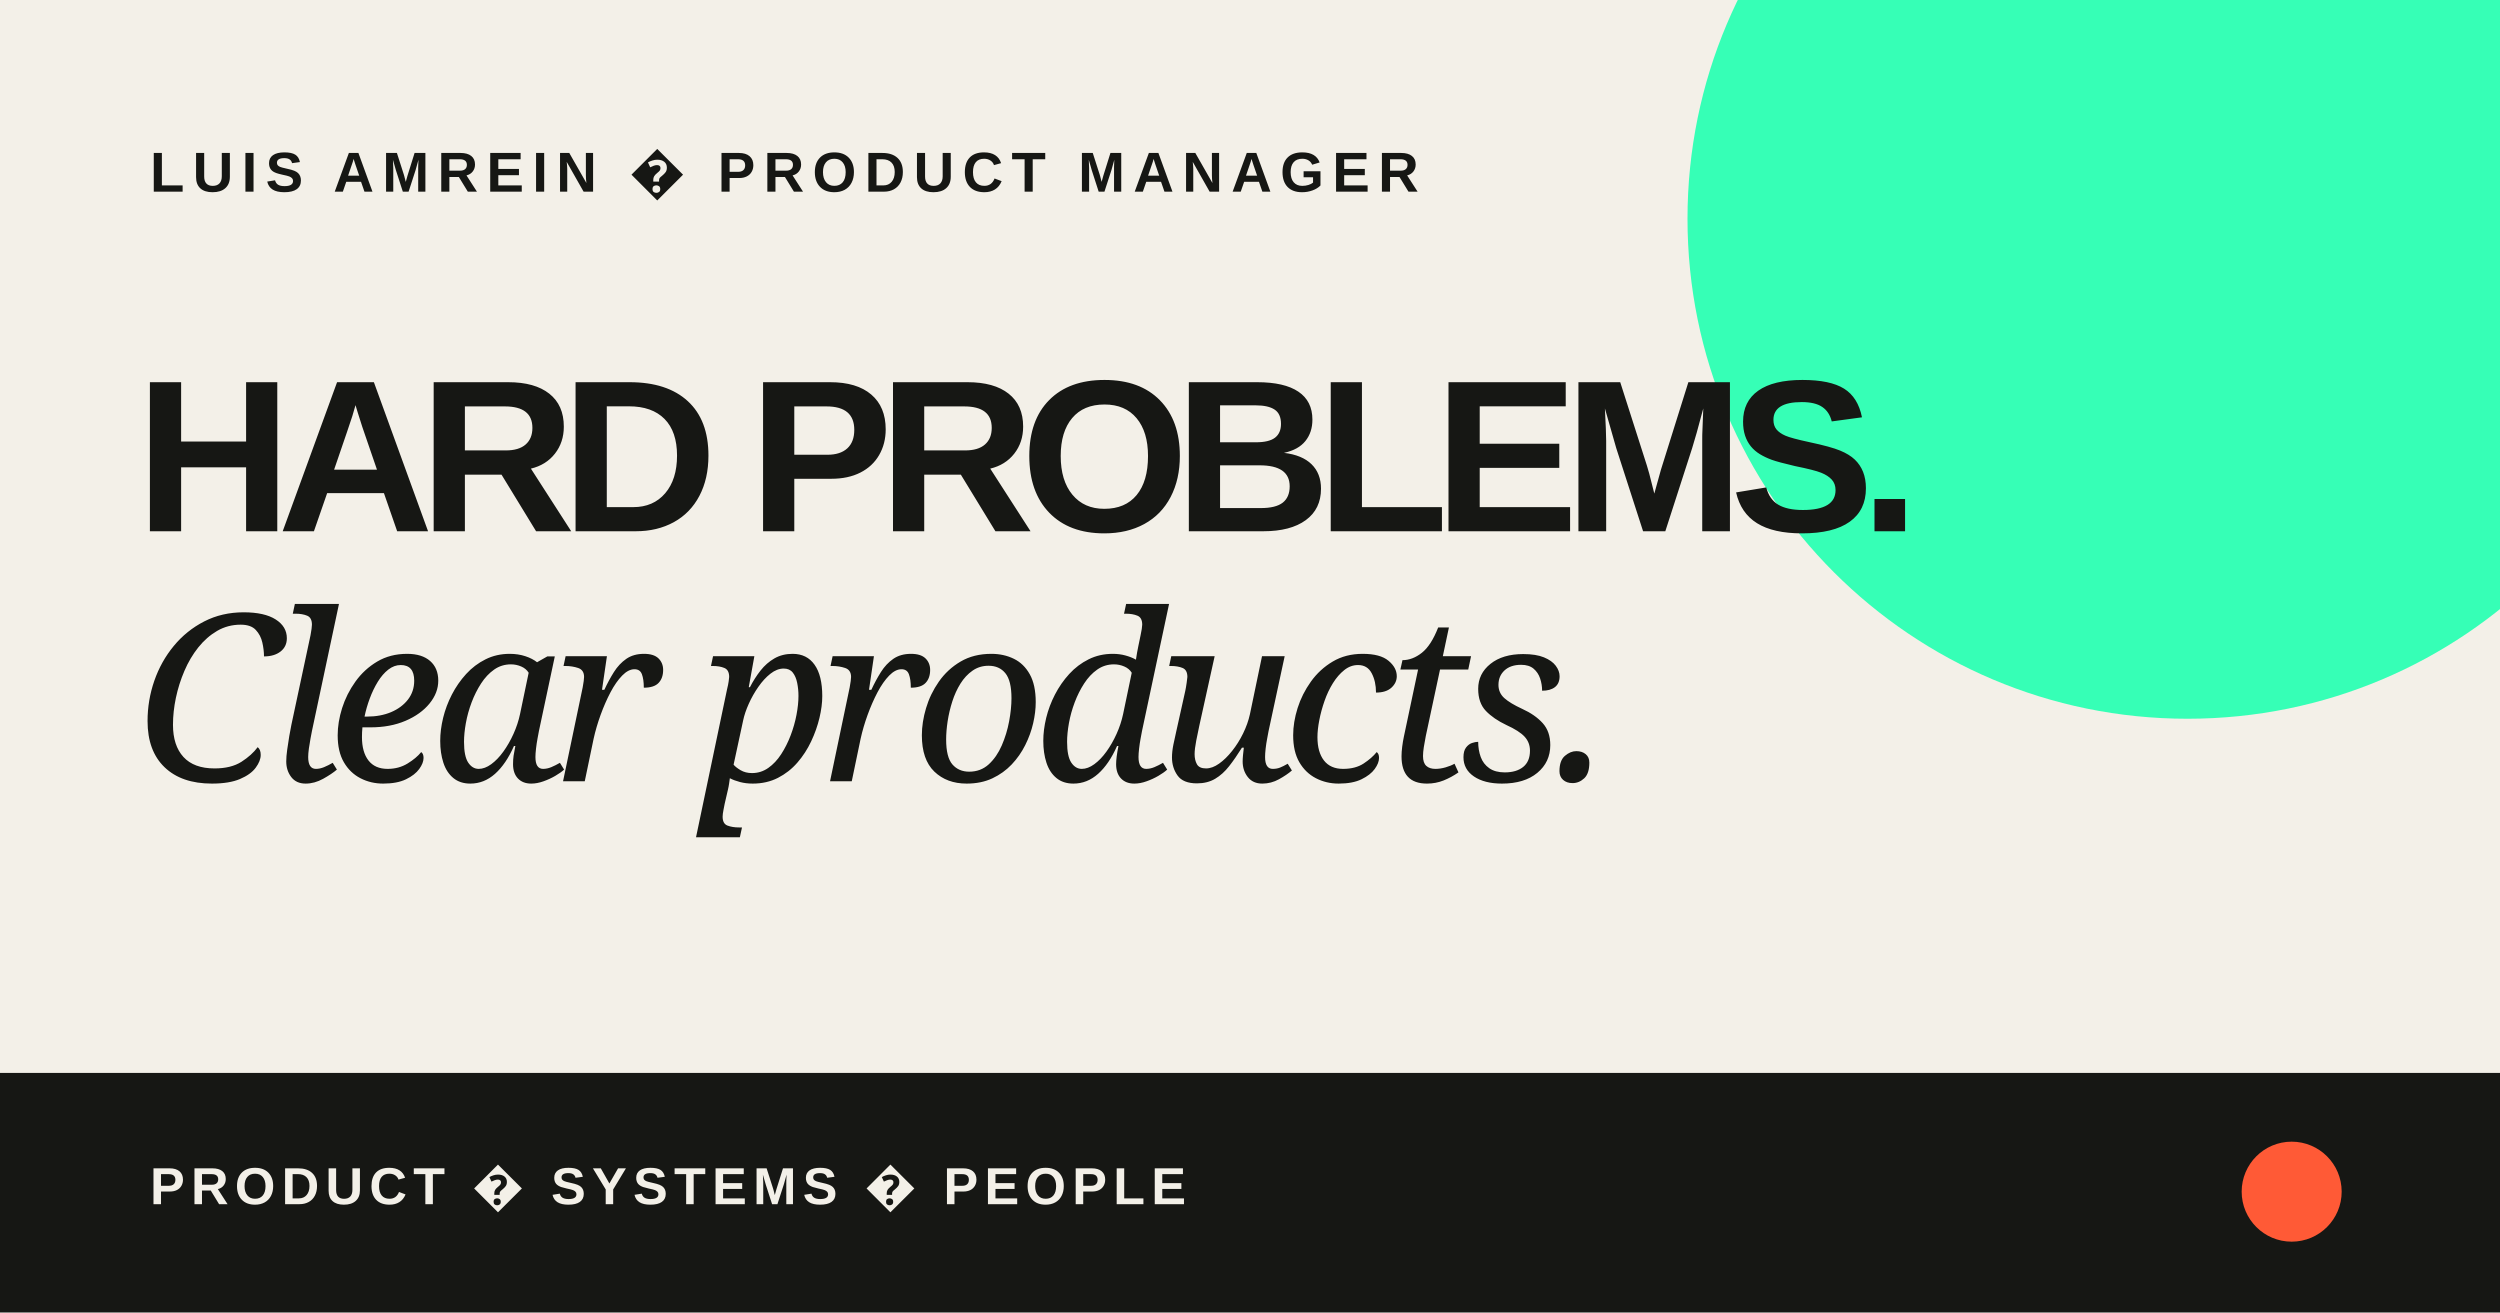
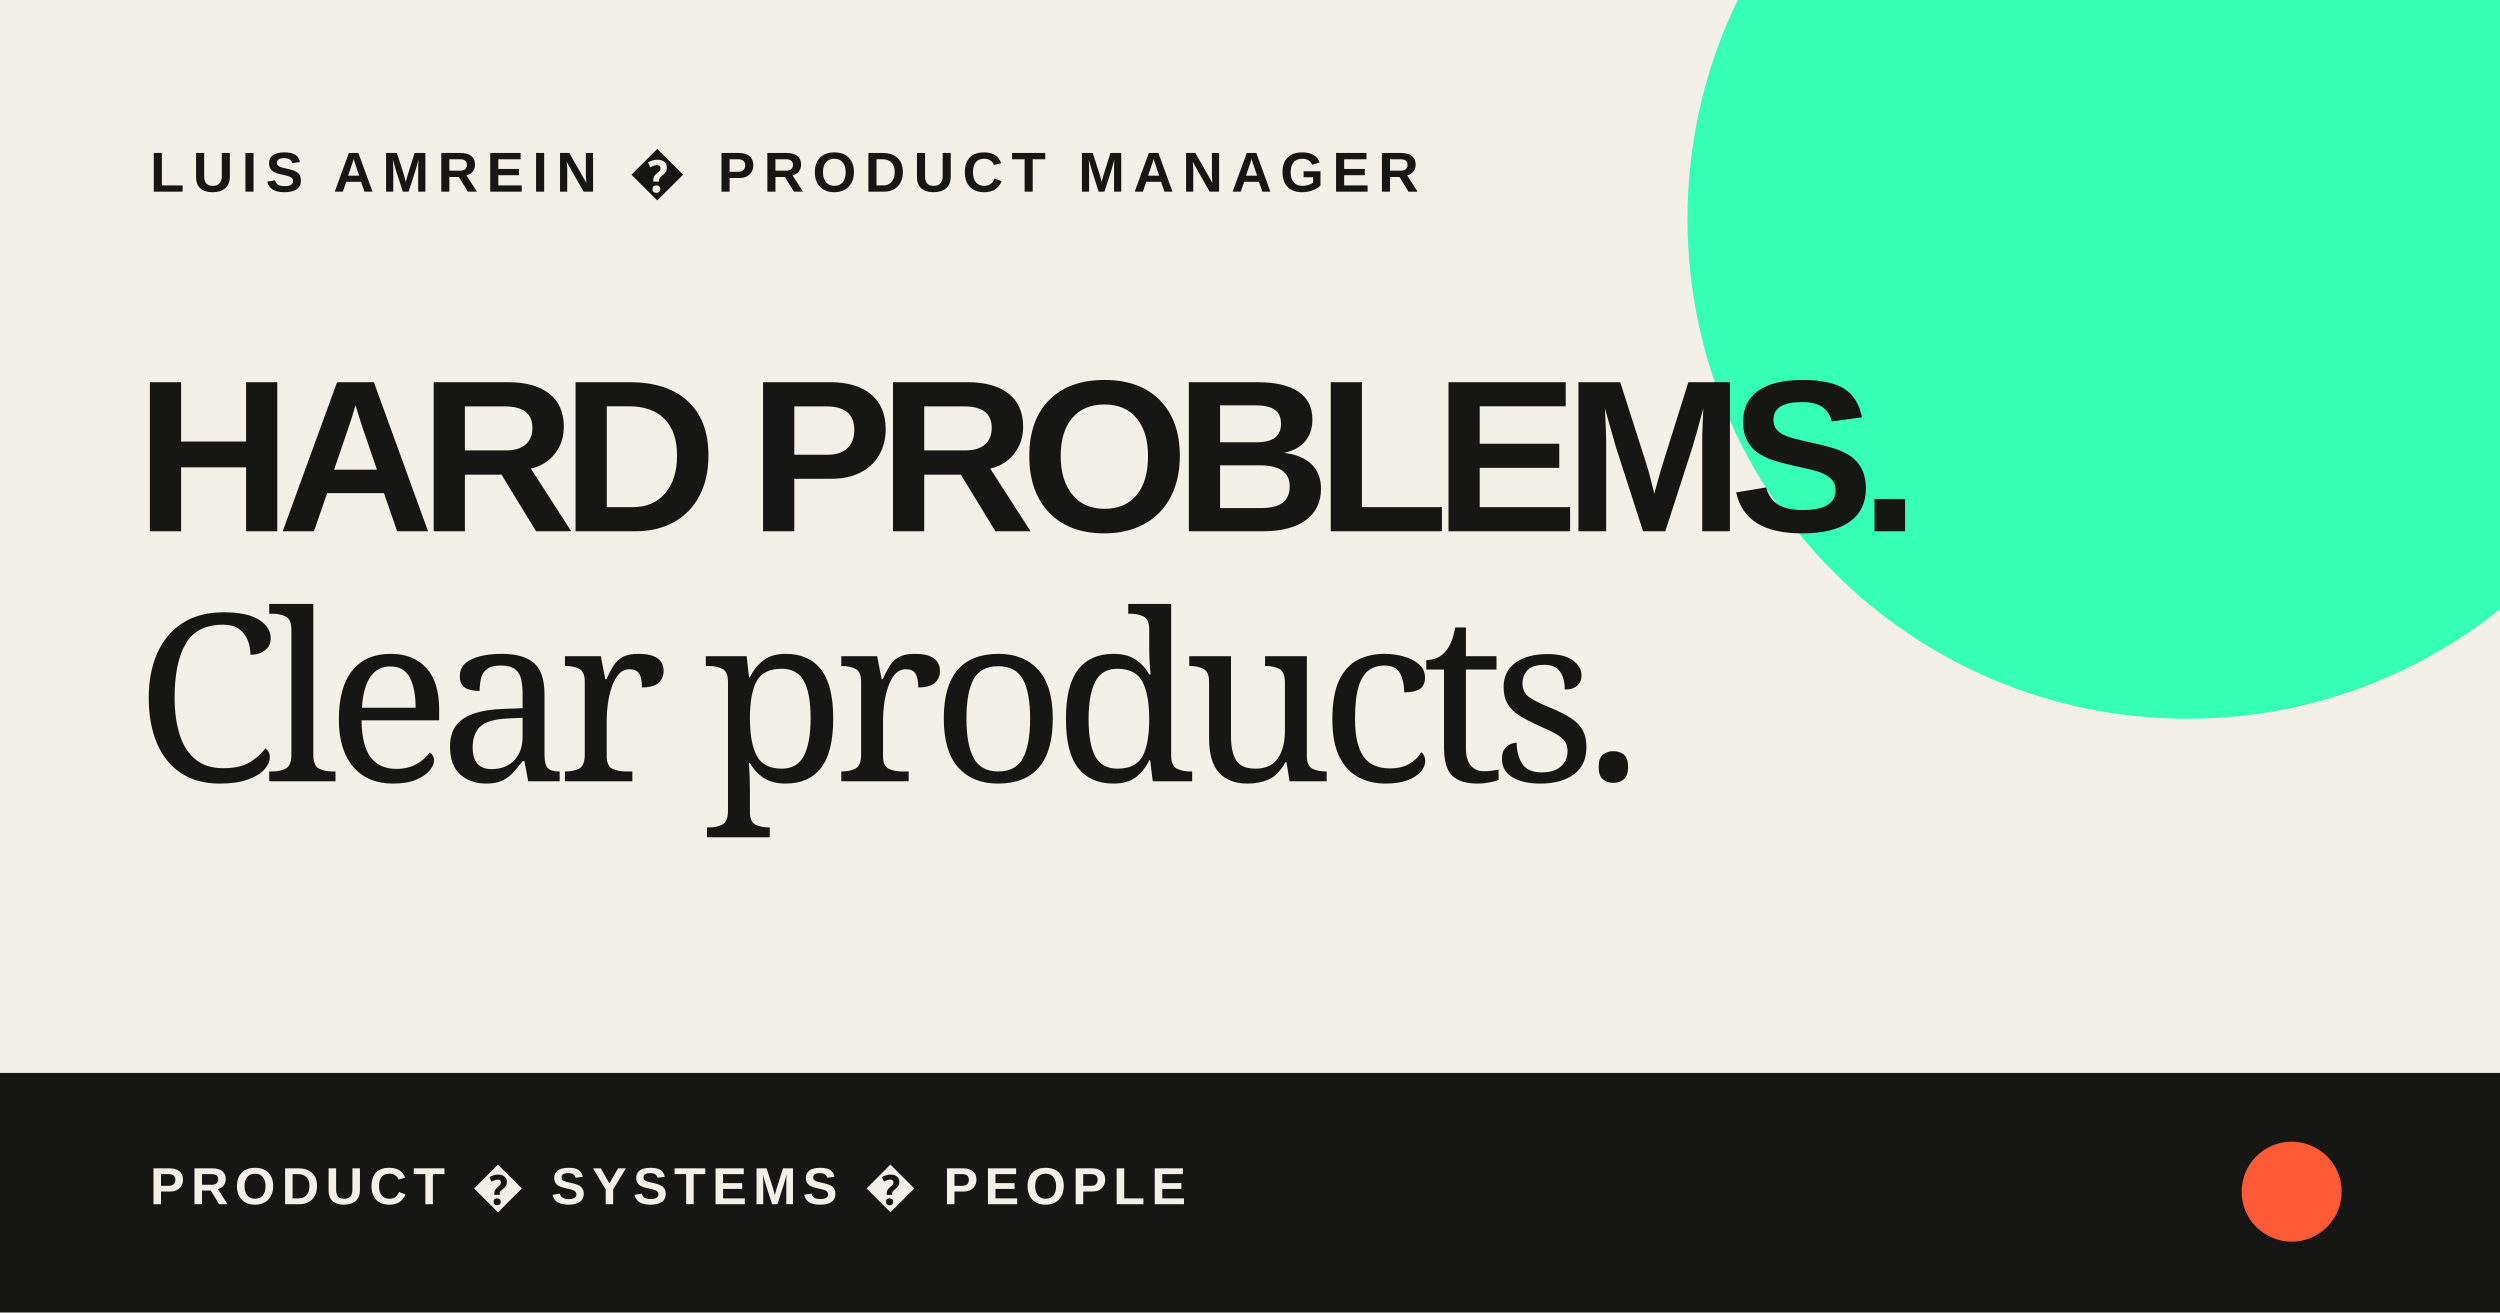
<svg xmlns="http://www.w3.org/2000/svg" viewBox="0 0 1200 630">
  <rect width="1200" height="630" fill="#f3f0e8" />
  <circle cx="1050" cy="105" r="240" fill="#36ffb6" />
  <path d="M0 515h1200v115H0z" fill="#161714" />
  <text x="72" y="92" font-family="Arial, Helvetica, sans-serif" font-size="27" font-weight="700" letter-spacing="4" fill="#161714">LUIS AMREIN � PRODUCT MANAGER</text>
  <text x="65" y="255" font-family="Arial, Helvetica, sans-serif" font-size="104" font-weight="800" letter-spacing="-7" fill="#161714">HARD PROBLEMS.</text>
-   <text x="65" y="375" font-family="Georgia, serif" font-size="112" font-style="italic" letter-spacing="-6" fill="#161714">Clear products.</text>
+   <text x="65" y="375" font-family="Georgia, serif" font-size="112" font-style="normal" letter-spacing="-6" fill="#161714">Clear products.</text>
  <text x="72" y="578" font-family="Arial, Helvetica, sans-serif" font-size="25" font-weight="700" letter-spacing="3" fill="#f3f0e8">PRODUCT � SYSTEMS � PEOPLE</text>
  <circle cx="1100" cy="572" r="24" fill="#ff5a36" />
</svg>
